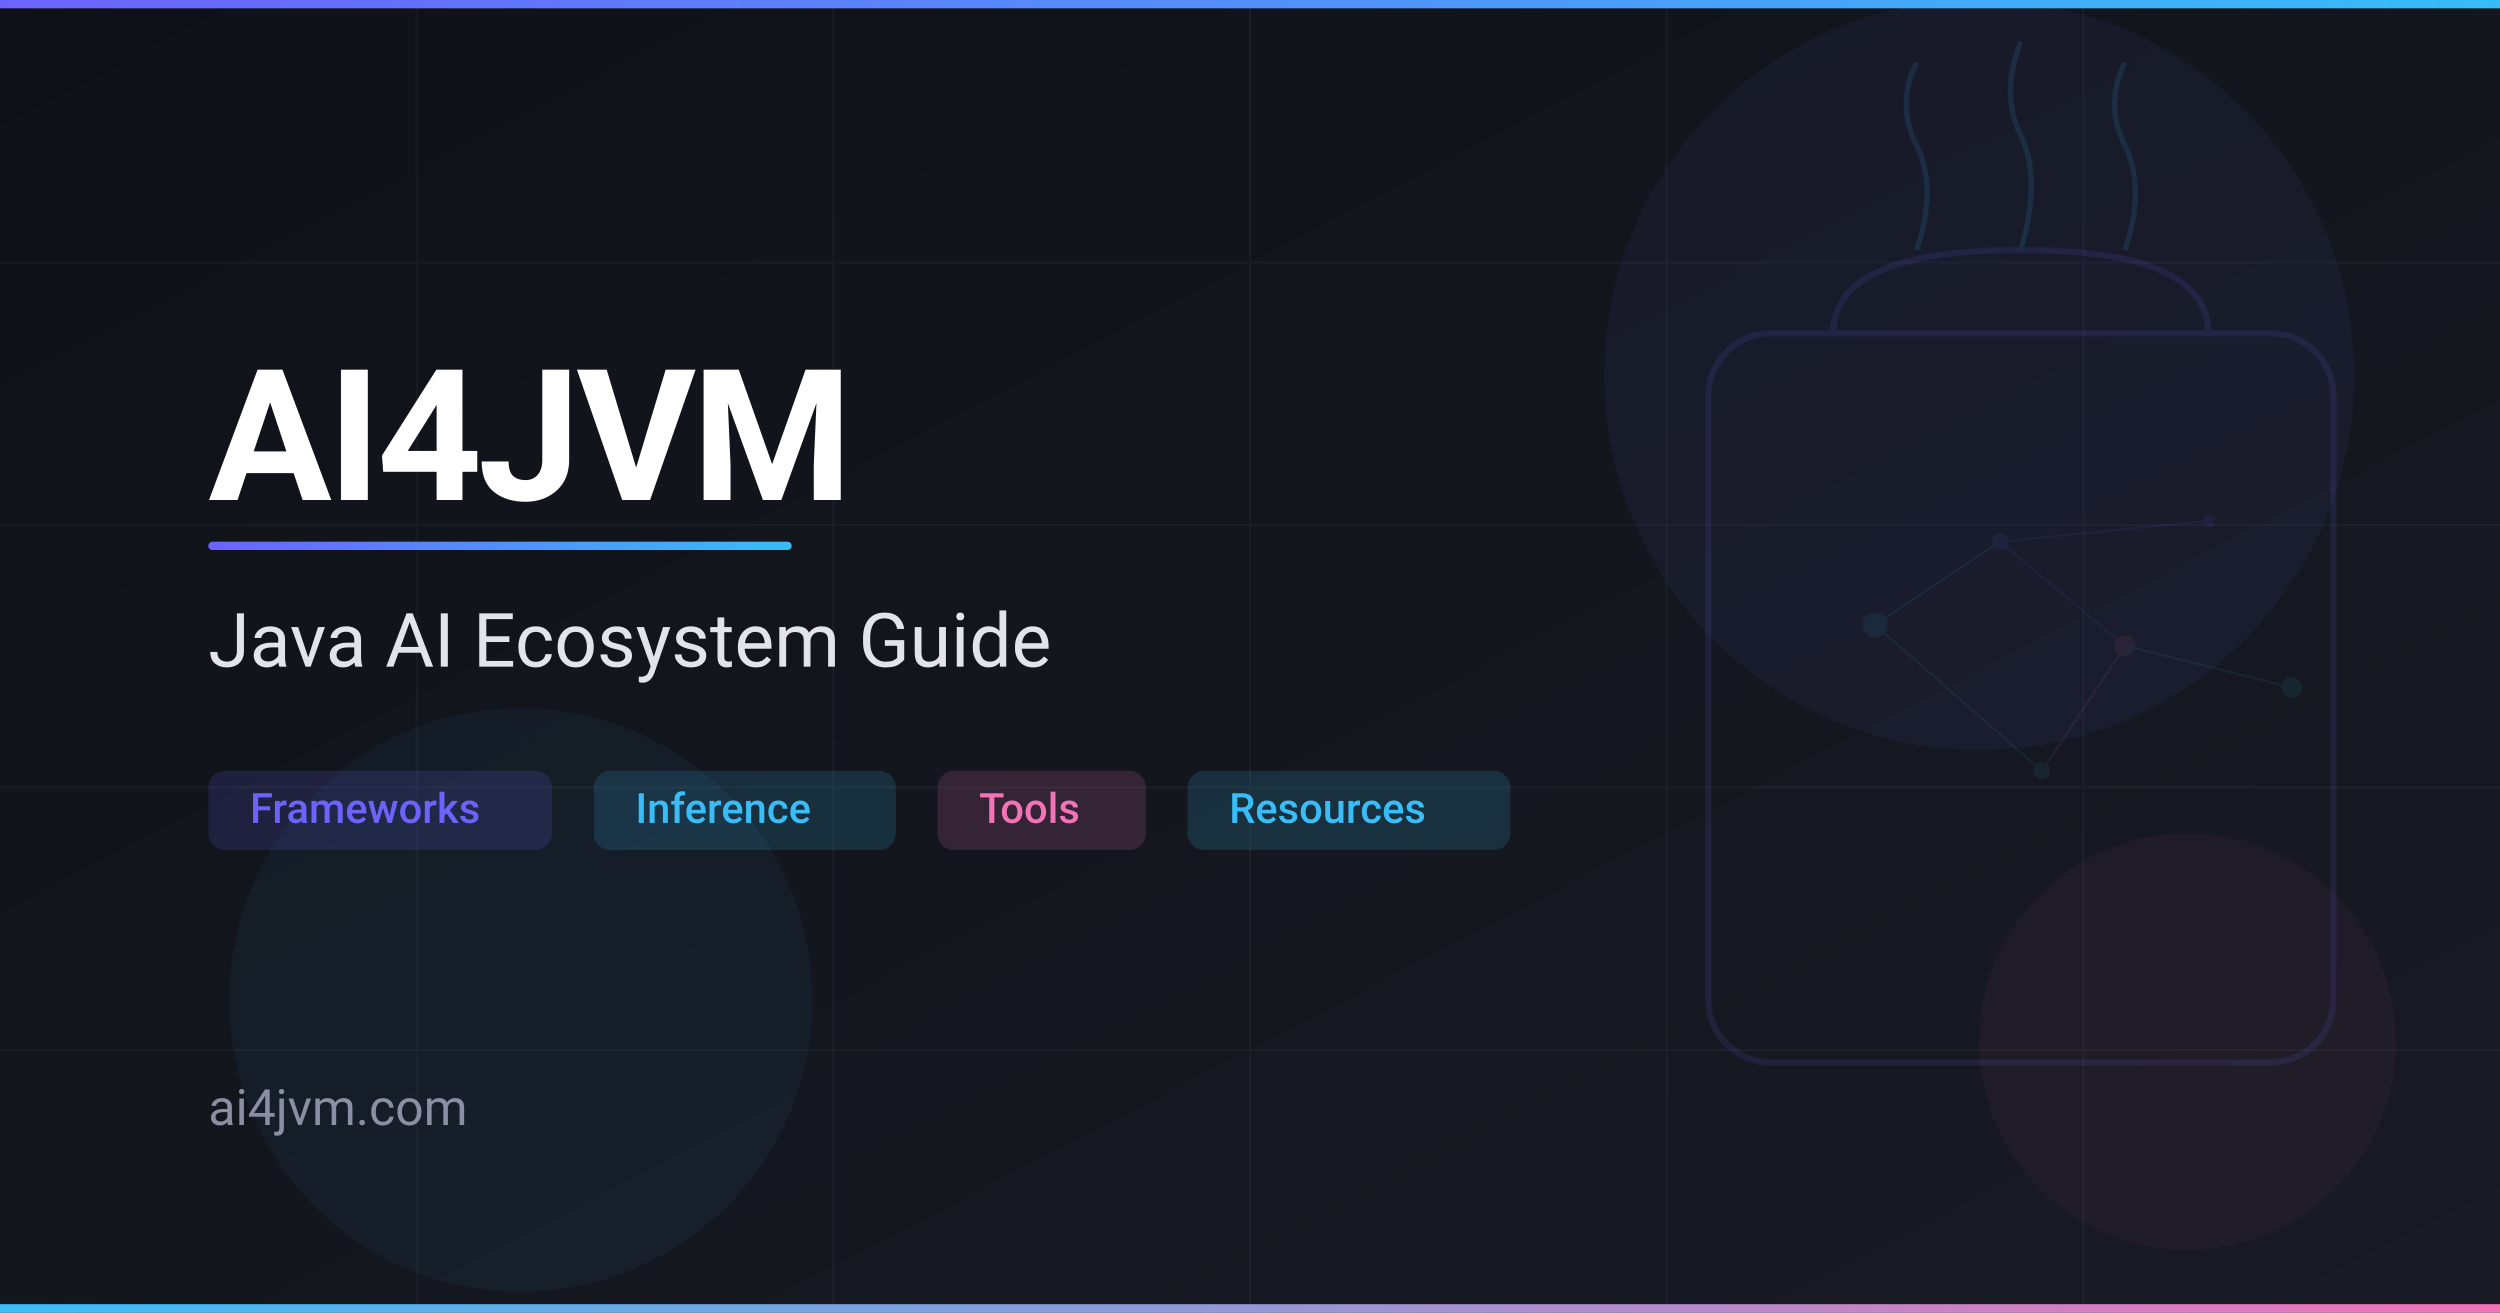
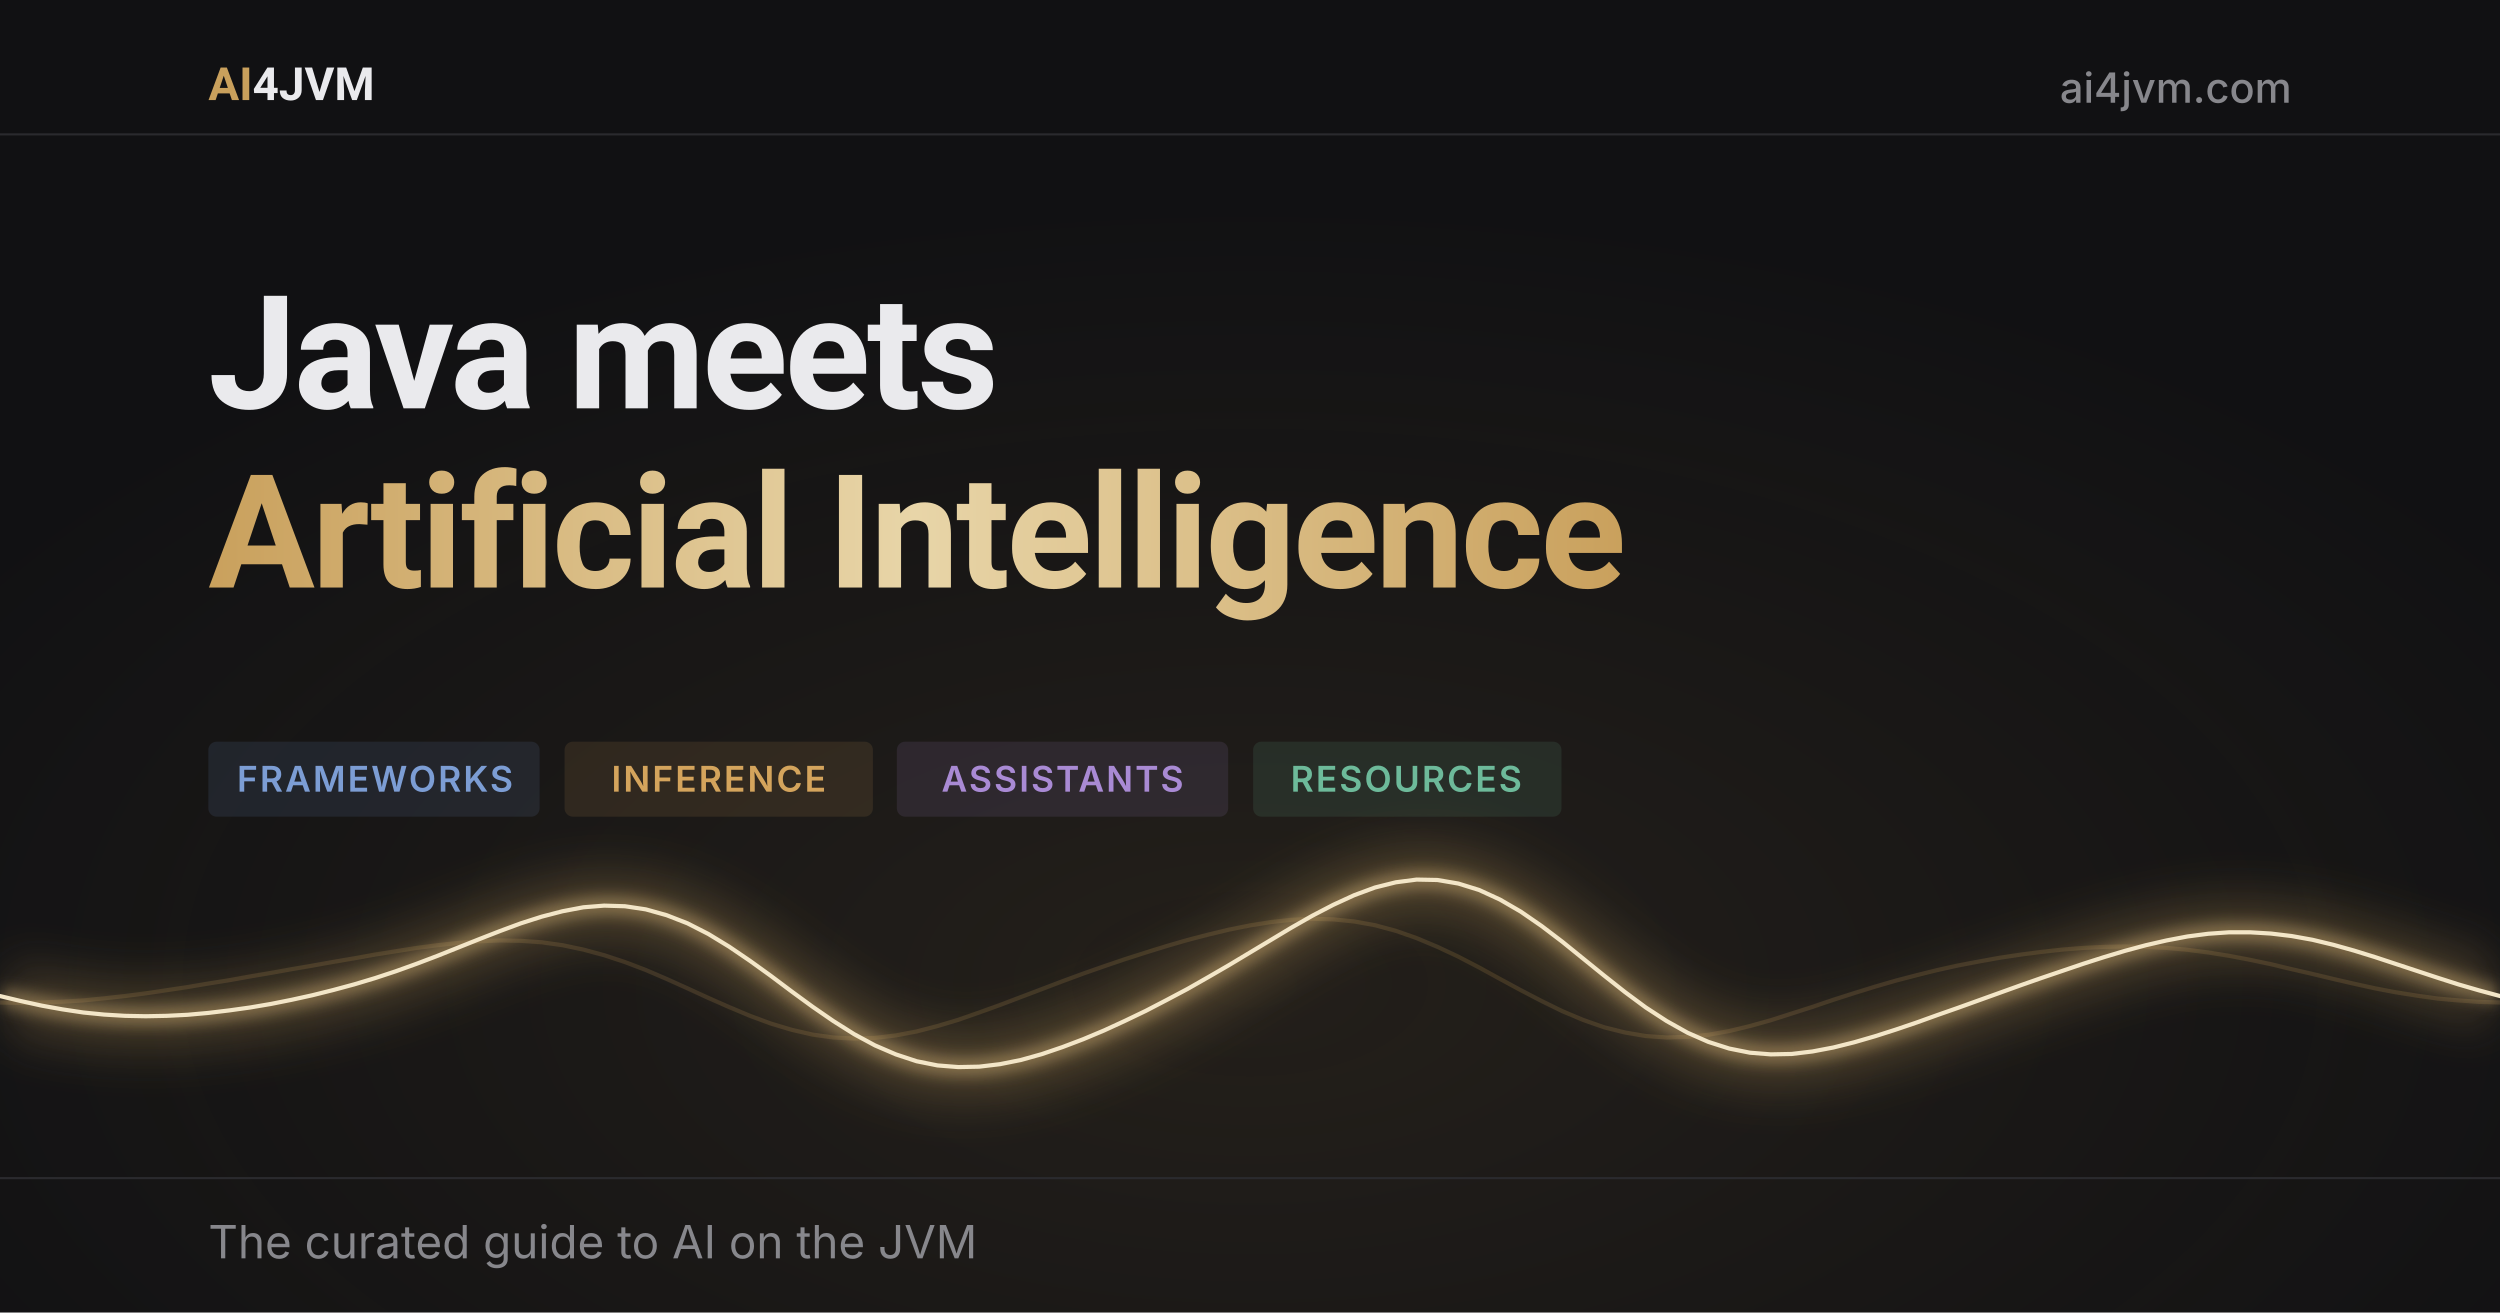
<svg xmlns="http://www.w3.org/2000/svg" width="1200" height="630" viewBox="0 0 1200 630">
  <defs>
-     <linearGradient id="bg" x1="0%" y1="0%" x2="100%" y2="100%">
-       <stop offset="0%" stop-color="#0f1117" />
-       <stop offset="100%" stop-color="#181b24" />
+     <radialGradient id="glow" cx="50%" cy="75%" r="60%">
+       <stop offset="0%" stop-color="#c9a05c" stop-opacity="0.10" />
+       <stop offset="100%" stop-color="#c9a05c" stop-opacity="0" />
+     </radialGradient>
+     <linearGradient id="title" x1="0%" y1="0%" x2="100%" y2="0%">
+       <stop offset="0%" stop-color="#c9a05c" />
+       <stop offset="50%" stop-color="#e8d5a8" />
+       <stop offset="100%" stop-color="#c9a05c" />
    </linearGradient>
-     <linearGradient id="accent-grad" x1="0%" y1="0%" x2="100%" y2="0%">
-       <stop offset="0%" stop-color="#6c63ff" />
-       <stop offset="100%" stop-color="#38bdf8" />
-     </linearGradient>
-     <linearGradient id="accent-grad2" x1="0%" y1="0%" x2="100%" y2="0%">
-       <stop offset="0%" stop-color="#38bdf8" />
-       <stop offset="100%" stop-color="#f472b6" />
-     </linearGradient>
+     <filter id="blur-lg" x="-10%" y="-50%" width="120%" height="200%">
+       <feGaussianBlur stdDeviation="14" />
+     </filter>
+     <filter id="blur-sm" x="-10%" y="-50%" width="120%" height="200%">
+       <feGaussianBlur stdDeviation="4" />
+     </filter>
  </defs>
-   <rect width="1200" height="630" fill="url(#bg)" />
-   <g opacity="0.04" stroke="#e2e4ea" stroke-width="1">
-     <line x1="200" y1="0" x2="200" y2="630" />
-     <line x1="400" y1="0" x2="400" y2="630" />
-     <line x1="600" y1="0" x2="600" y2="630" />
-     <line x1="800" y1="0" x2="800" y2="630" />
-     <line x1="1000" y1="0" x2="1000" y2="630" />
-     <line x1="0" y1="126" x2="1200" y2="126" />
-     <line x1="0" y1="252" x2="1200" y2="252" />
-     <line x1="0" y1="378" x2="1200" y2="378" />
-     <line x1="0" y1="504" x2="1200" y2="504" />
+   <rect width="1200" height="630" fill="#111113" />
+   <rect width="1200" height="630" fill="url(#glow)" />
+   <g stroke="#2a2a2e" stroke-width="1">
+     <line x1="0" y1="64.5" x2="1200" y2="64.5" />
+     <line x1="0" y1="565.5" x2="1200" y2="565.5" />
  </g>
-   <circle cx="950" cy="180" r="180" fill="#6c63ff" opacity="0.06" />
-   <circle cx="250" cy="480" r="140" fill="#38bdf8" opacity="0.05" />
-   <circle cx="1050" cy="500" r="100" fill="#f472b6" opacity="0.04" />
-   <rect x="0" y="0" width="1200" height="4" fill="url(#accent-grad)" />
-   <g transform="translate(820, 120)" opacity="0.12">
-     <rect x="0" y="40" width="300" height="350" rx="30" fill="none" stroke="#6c63ff" stroke-width="3" />
-     <path d="M60 40 Q60 0 150 0 Q240 0 240 40" fill="none" stroke="#6c63ff" stroke-width="3" />
-     <path d="M100 0 Q110 -30 100 -50 Q90 -70 100 -90" fill="none" stroke="#38bdf8" stroke-width="2.5" />
-     <path d="M150 0 Q160 -35 150 -55 Q140 -75 150 -100" fill="none" stroke="#38bdf8" stroke-width="2.5" />
-     <path d="M200 0 Q210 -30 200 -50 Q190 -70 200 -90" fill="none" stroke="#38bdf8" stroke-width="2.5" />
+   <g fill="none" stroke-linecap="round">
+     <path d="M0,481.2 L10,481.4 L20,481.2 L30,480.8 L40,480.2 L50,479.2 L60,478.1 L70,476.8 L80,475.3 L90,473.8 L100,472.1 L110,470.5 L120,468.7 L130,467.0 L140,465.2 L150,463.5 L160,461.7 L170,460.0 L180,458.2 L190,456.6 L200,455.0 L210,453.7 L220,452.6 L230,451.8 L240,451.4 L250,451.6 L260,452.3 L270,453.7 L280,455.8 L290,458.5 L300,461.8 L310,465.6 L320,469.9 L330,474.4 L340,479.0 L350,483.4 L360,487.6 L370,491.3 L380,494.3 L390,496.6 L400,498.0 L410,498.5 L420,498.2 L430,497.0 L440,495.1 L450,492.5 L460,489.5 L470,486.0 L480,482.4 L490,478.6 L500,474.8 L510,471.0 L520,467.3 L530,463.8 L540,460.4 L550,457.2 L560,454.1 L570,451.2 L580,448.6 L590,446.2 L600,444.2 L610,442.6 L620,441.5 L630,441.0 L640,441.3 L650,442.3 L660,444.1 L670,446.8 L680,450.3 L690,454.5 L700,459.2 L710,464.4 L720,469.9 L730,475.3 L740,480.5 L750,485.4 L760,489.6 L770,493.1 L780,495.6 L790,497.3 L800,498.0 L810,497.7 L820,496.7 L830,494.9 L840,492.5 L850,489.7 L860,486.5 L870,483.3 L880,479.9 L890,476.7 L900,473.6 L910,470.7 L920,468.1 L930,465.6 L940,463.4 L950,461.5 L960,459.7 L970,458.2 L980,456.9 L990,455.8 L1000,455.0 L1010,454.5 L1020,454.3 L1030,454.5 L1040,455.0 L1050,455.9 L1060,457.2 L1070,458.8 L1080,460.7 L1090,462.8 L1100,465.2 L1110,467.5 L1120,469.9 L1130,472.2 L1140,474.4 L1150,476.3 L1160,477.9 L1170,479.3 L1180,480.2 L1190,480.9 L1200,481.2" stroke="#c9a05c" stroke-opacity="0.18" stroke-width="2" />
+     <path d="M0,478.1 L10,480.5 L20,482.7 L30,484.5 L40,486.0 L50,487.0 L60,487.6 L70,487.8 L80,487.6 L90,487.1 L100,486.2 L110,485.0 L120,483.6 L130,481.9 L140,479.9 L150,477.7 L160,475.2 L170,472.5 L180,469.5 L190,466.2 L200,462.6 L210,458.8 L220,454.8 L230,450.8 L240,446.9 L250,443.2 L260,440.0 L270,437.4 L280,435.5 L290,434.7 L300,435.0 L310,436.5 L320,439.3 L330,443.2 L340,448.3 L350,454.4 L360,461.2 L370,468.4 L380,475.9 L390,483.2 L400,490.1 L410,496.4 L420,501.8 L430,506.1 L440,509.4 L450,511.4 L460,512.2 L470,512.0 L480,510.8 L490,508.8 L500,506.0 L510,502.6 L520,498.8 L530,494.6 L540,490.0 L550,485.2 L560,480.0 L570,474.7 L580,469.0 L590,463.2 L600,457.2 L610,451.2 L620,445.2 L630,439.5 L640,434.3 L650,429.7 L660,426.0 L670,423.5 L680,422.2 L690,422.4 L700,424.1 L710,427.2 L720,431.8 L730,437.6 L740,444.5 L750,452.1 L760,460.2 L770,468.3 L780,476.2 L790,483.6 L800,490.1 L810,495.7 L820,500.1 L830,503.3 L840,505.3 L850,506.1 L860,505.9 L870,504.7 L880,502.8 L890,500.3 L900,497.4 L910,494.2 L920,490.8 L930,487.2 L940,483.7 L950,480.1 L960,476.5 L970,472.9 L980,469.4 L990,466.0 L1000,462.6 L1010,459.4 L1020,456.4 L1030,453.7 L1040,451.4 L1050,449.5 L1060,448.2 L1070,447.5 L1080,447.5 L1090,448.1 L1100,449.3 L1110,451.1 L1120,453.5 L1130,456.3 L1140,459.4 L1150,462.7 L1160,466.0 L1170,469.3 L1180,472.5 L1190,475.4 L1200,478.1" stroke="#c9a05c" stroke-opacity="0.45" stroke-width="18" filter="url(#blur-lg)" />
+     <path d="M0,478.1 L10,480.5 L20,482.7 L30,484.5 L40,486.0 L50,487.0 L60,487.6 L70,487.8 L80,487.6 L90,487.1 L100,486.2 L110,485.0 L120,483.6 L130,481.9 L140,479.9 L150,477.7 L160,475.2 L170,472.5 L180,469.5 L190,466.2 L200,462.6 L210,458.8 L220,454.8 L230,450.8 L240,446.9 L250,443.2 L260,440.0 L270,437.4 L280,435.5 L290,434.7 L300,435.0 L310,436.5 L320,439.3 L330,443.2 L340,448.3 L350,454.4 L360,461.2 L370,468.4 L380,475.9 L390,483.2 L400,490.1 L410,496.4 L420,501.8 L430,506.1 L440,509.4 L450,511.4 L460,512.2 L470,512.0 L480,510.8 L490,508.8 L500,506.0 L510,502.6 L520,498.8 L530,494.6 L540,490.0 L550,485.2 L560,480.0 L570,474.7 L580,469.0 L590,463.2 L600,457.2 L610,451.2 L620,445.2 L630,439.5 L640,434.3 L650,429.7 L660,426.0 L670,423.5 L680,422.2 L690,422.4 L700,424.1 L710,427.2 L720,431.8 L730,437.6 L740,444.5 L750,452.1 L760,460.2 L770,468.3 L780,476.2 L790,483.6 L800,490.1 L810,495.7 L820,500.1 L830,503.3 L840,505.3 L850,506.1 L860,505.9 L870,504.7 L880,502.8 L890,500.3 L900,497.4 L910,494.2 L920,490.8 L930,487.2 L940,483.7 L950,480.1 L960,476.5 L970,472.9 L980,469.4 L990,466.0 L1000,462.6 L1010,459.4 L1020,456.4 L1030,453.7 L1040,451.4 L1050,449.5 L1060,448.2 L1070,447.5 L1080,447.5 L1090,448.1 L1100,449.3 L1110,451.1 L1120,453.5 L1130,456.3 L1140,459.4 L1150,462.7 L1160,466.0 L1170,469.3 L1180,472.5 L1190,475.4 L1200,478.1" stroke="#d9b77a" stroke-opacity="0.8" stroke-width="5" filter="url(#blur-sm)" />
+     <path d="M0,478.1 L10,480.5 L20,482.7 L30,484.5 L40,486.0 L50,487.0 L60,487.6 L70,487.8 L80,487.6 L90,487.1 L100,486.2 L110,485.0 L120,483.6 L130,481.9 L140,479.9 L150,477.7 L160,475.2 L170,472.5 L180,469.5 L190,466.2 L200,462.6 L210,458.8 L220,454.8 L230,450.8 L240,446.9 L250,443.2 L260,440.0 L270,437.4 L280,435.5 L290,434.7 L300,435.0 L310,436.5 L320,439.3 L330,443.2 L340,448.3 L350,454.4 L360,461.2 L370,468.4 L380,475.9 L390,483.2 L400,490.1 L410,496.4 L420,501.8 L430,506.1 L440,509.4 L450,511.4 L460,512.2 L470,512.0 L480,510.8 L490,508.8 L500,506.0 L510,502.6 L520,498.8 L530,494.6 L540,490.0 L550,485.2 L560,480.0 L570,474.7 L580,469.0 L590,463.2 L600,457.2 L610,451.2 L620,445.2 L630,439.5 L640,434.3 L650,429.7 L660,426.0 L670,423.5 L680,422.2 L690,422.4 L700,424.1 L710,427.2 L720,431.8 L730,437.6 L740,444.5 L750,452.1 L760,460.2 L770,468.3 L780,476.2 L790,483.6 L800,490.1 L810,495.7 L820,500.1 L830,503.3 L840,505.3 L850,506.1 L860,505.9 L870,504.7 L880,502.8 L890,500.3 L900,497.4 L910,494.2 L920,490.8 L930,487.2 L940,483.7 L950,480.1 L960,476.5 L970,472.9 L980,469.4 L990,466.0 L1000,462.6 L1010,459.4 L1020,456.4 L1030,453.7 L1040,451.4 L1050,449.5 L1060,448.2 L1070,447.5 L1080,447.5 L1090,448.1 L1100,449.3 L1110,451.1 L1120,453.5 L1130,456.3 L1140,459.4 L1150,462.7 L1160,466.0 L1170,469.3 L1180,472.5 L1190,475.4 L1200,478.1" stroke="#f3e6c8" stroke-width="2" />
  </g>
-   <g opacity="0.08">
-     <circle cx="900" cy="300" r="6" fill="#38bdf8" />
-     <circle cx="960" cy="260" r="4" fill="#6c63ff" />
-     <circle cx="1020" cy="310" r="5" fill="#f472b6" />
-     <circle cx="980" cy="370" r="4" fill="#38bdf8" />
-     <circle cx="1060" cy="250" r="3" fill="#6c63ff" />
-     <circle cx="1100" cy="330" r="5" fill="#38bdf8" />
-     <line x1="900" y1="300" x2="960" y2="260" stroke="#38bdf8" stroke-width="1" />
-     <line x1="960" y1="260" x2="1020" y2="310" stroke="#6c63ff" stroke-width="1" />
-     <line x1="1020" y1="310" x2="980" y2="370" stroke="#f472b6" stroke-width="1" />
-     <line x1="960" y1="260" x2="1060" y2="250" stroke="#6c63ff" stroke-width="1" />
-     <line x1="1020" y1="310" x2="1100" y2="330" stroke="#38bdf8" stroke-width="1" />
-     <line x1="900" y1="300" x2="980" y2="370" stroke="#38bdf8" stroke-width="1" />
+   <text x="100" y="42" font-family="'IBM Plex Sans', -apple-system, BlinkMacSystemFont, 'Segoe UI', Roboto, Helvetica, Arial, sans-serif" font-size="22" font-weight="700" fill="#eaeaed" dominant-baseline="middle">
+     <tspan fill="#c9a05c">AI</tspan>4JVM</text>
+   <text x="1100" y="42" font-family="Inter, -apple-system, BlinkMacSystemFont, 'Segoe UI', Roboto, Helvetica, Arial, sans-serif" font-size="20" font-weight="500" fill="#87878c" text-anchor="end" dominant-baseline="middle">ai4jvm.com</text>
+   <text x="100" y="196" font-family="'IBM Plex Sans', -apple-system, BlinkMacSystemFont, 'Segoe UI', Roboto, Helvetica, Arial, sans-serif" font-size="76" font-weight="700" fill="#eaeaed" letter-spacing="-1.5">Java meets</text>
+   <text x="100" y="282" font-family="'IBM Plex Sans', -apple-system, BlinkMacSystemFont, 'Segoe UI', Roboto, Helvetica, Arial, sans-serif" font-size="76" font-weight="700" fill="url(#title)" letter-spacing="-1.5">Artificial Intelligence</text>
+   <g font-family="Inter, -apple-system, BlinkMacSystemFont, 'Segoe UI', Roboto, Helvetica, Arial, sans-serif" font-size="17" font-weight="600" letter-spacing="1">
+     <rect x="100" y="356" width="159" height="36" rx="4" fill="#7c9dd4" fill-opacity="0.12" />
+     <text x="180" y="380" text-anchor="middle" fill="#7c9dd4">FRAMEWORKS</text>
+     <rect x="271.0" y="356" width="148" height="36" rx="4" fill="#d4a45c" fill-opacity="0.12" />
+     <text x="345" y="380" text-anchor="middle" fill="#d4a45c">INFERENCE</text>
+     <rect x="430.5" y="356" width="159" height="36" rx="4" fill="#a98ad4" fill-opacity="0.12" />
+     <text x="510" y="380" text-anchor="middle" fill="#a98ad4">ASSISTANTS</text>
+     <rect x="601.5" y="356" width="148" height="36" rx="4" fill="#6dba9a" fill-opacity="0.12" />
+     <text x="675" y="380" text-anchor="middle" fill="#6dba9a">RESOURCES</text>
  </g>
-   <text x="100" y="240" font-family="-apple-system, BlinkMacSystemFont, 'Segoe UI', Roboto, Arial, sans-serif" font-size="88" font-weight="700" fill="#ffffff" letter-spacing="-2">AI4JVM</text>
-   <rect x="100" y="260" width="280" height="4" rx="2" fill="url(#accent-grad)" />
-   <text x="100" y="320" font-family="-apple-system, BlinkMacSystemFont, 'Segoe UI', Roboto, Arial, sans-serif" font-size="36" font-weight="400" fill="#e2e4ea">Java AI Ecosystem Guide</text>
-   <g font-family="-apple-system, BlinkMacSystemFont, 'Segoe UI', Roboto, Arial, sans-serif" font-size="20" font-weight="500">
-     <rect x="100" y="370" width="165" height="38" rx="8" fill="#6c63ff" opacity="0.15" />
-     <text x="120" y="395" fill="#6c63ff">Frameworks</text>
-     <rect x="285" y="370" width="145" height="38" rx="8" fill="#38bdf8" opacity="0.15" />
-     <text x="305" y="395" fill="#38bdf8">Inference</text>
-     <rect x="450" y="370" width="100" height="38" rx="8" fill="#f472b6" opacity="0.15" />
-     <text x="470" y="395" fill="#f472b6">Tools</text>
-     <rect x="570" y="370" width="155" height="38" rx="8" fill="#38bdf8" opacity="0.15" />
-     <text x="590" y="395" fill="#38bdf8">Resources</text>
-   </g>
-   <text x="100" y="540" font-family="-apple-system, BlinkMacSystemFont, 'Segoe UI', Roboto, Arial, sans-serif" font-size="24" font-weight="400" fill="#8b8fa3">ai4jvm.com</text>
-   <rect x="0" y="626" width="1200" height="4" fill="url(#accent-grad2)" />
+   <text x="100" y="604" font-family="Inter, -apple-system, BlinkMacSystemFont, 'Segoe UI', Roboto, Helvetica, Arial, sans-serif" font-size="22" font-weight="400" fill="#87878c">The curated guide to AI on the JVM</text>
</svg>
